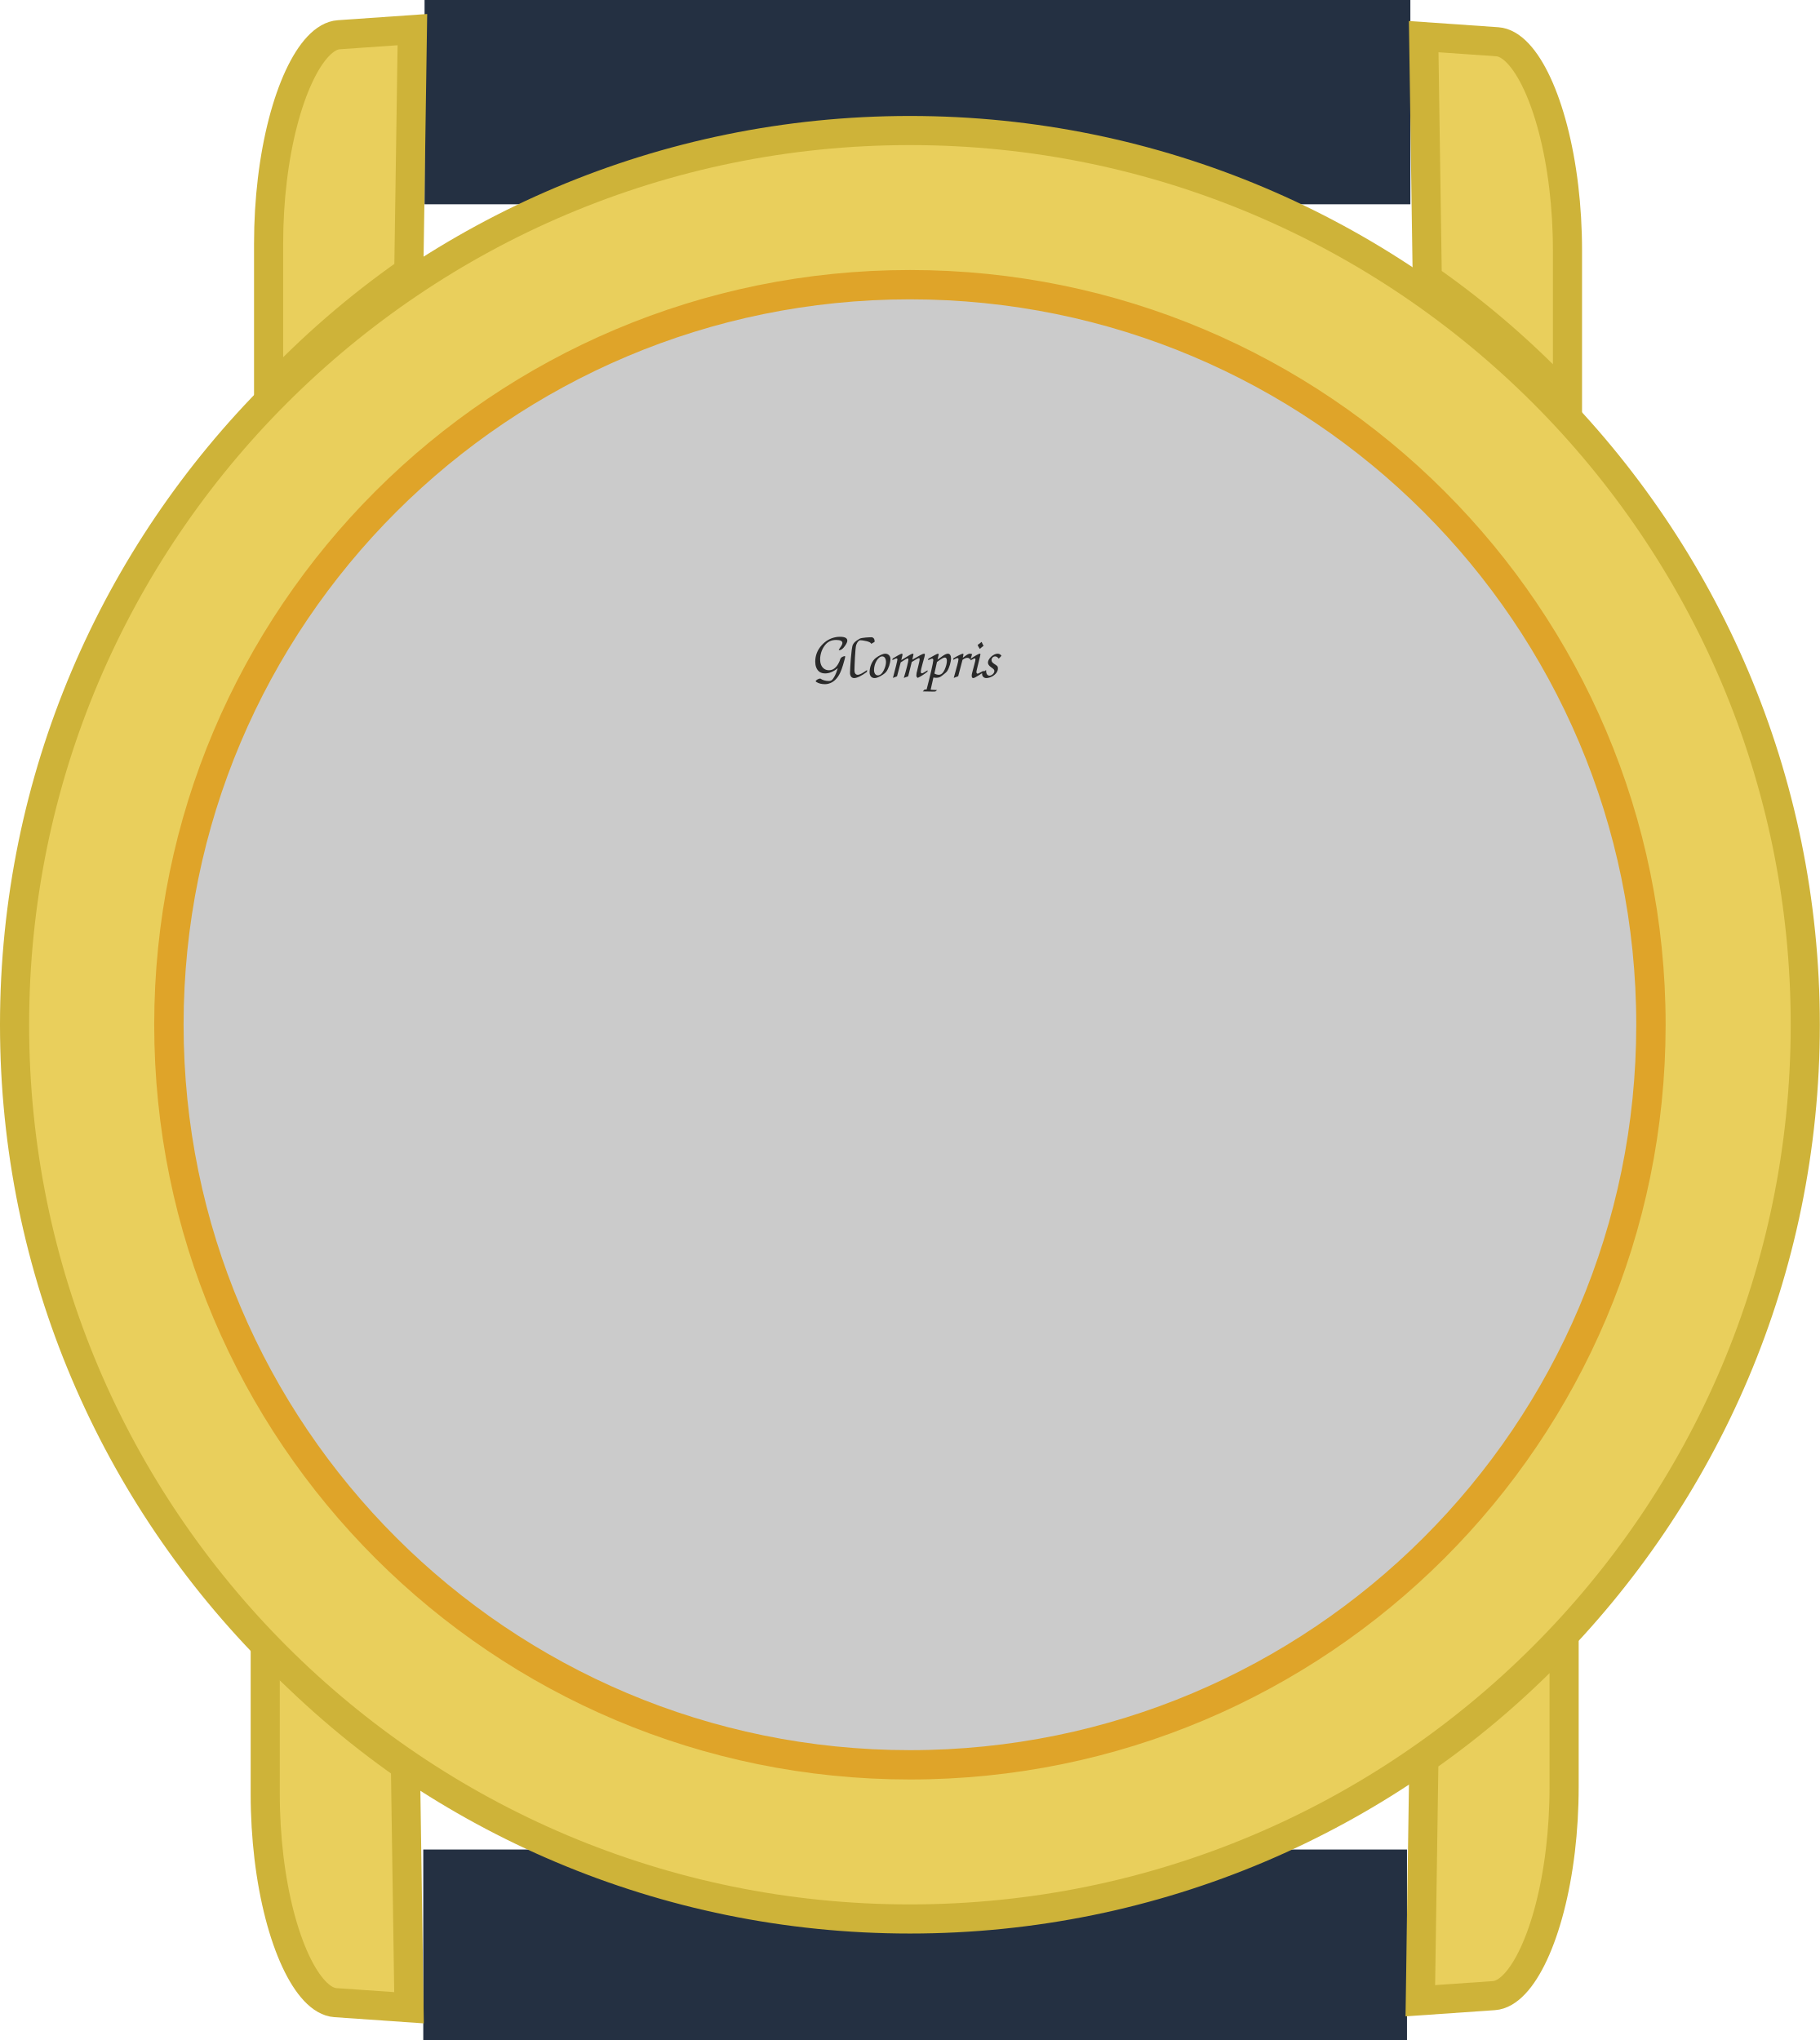
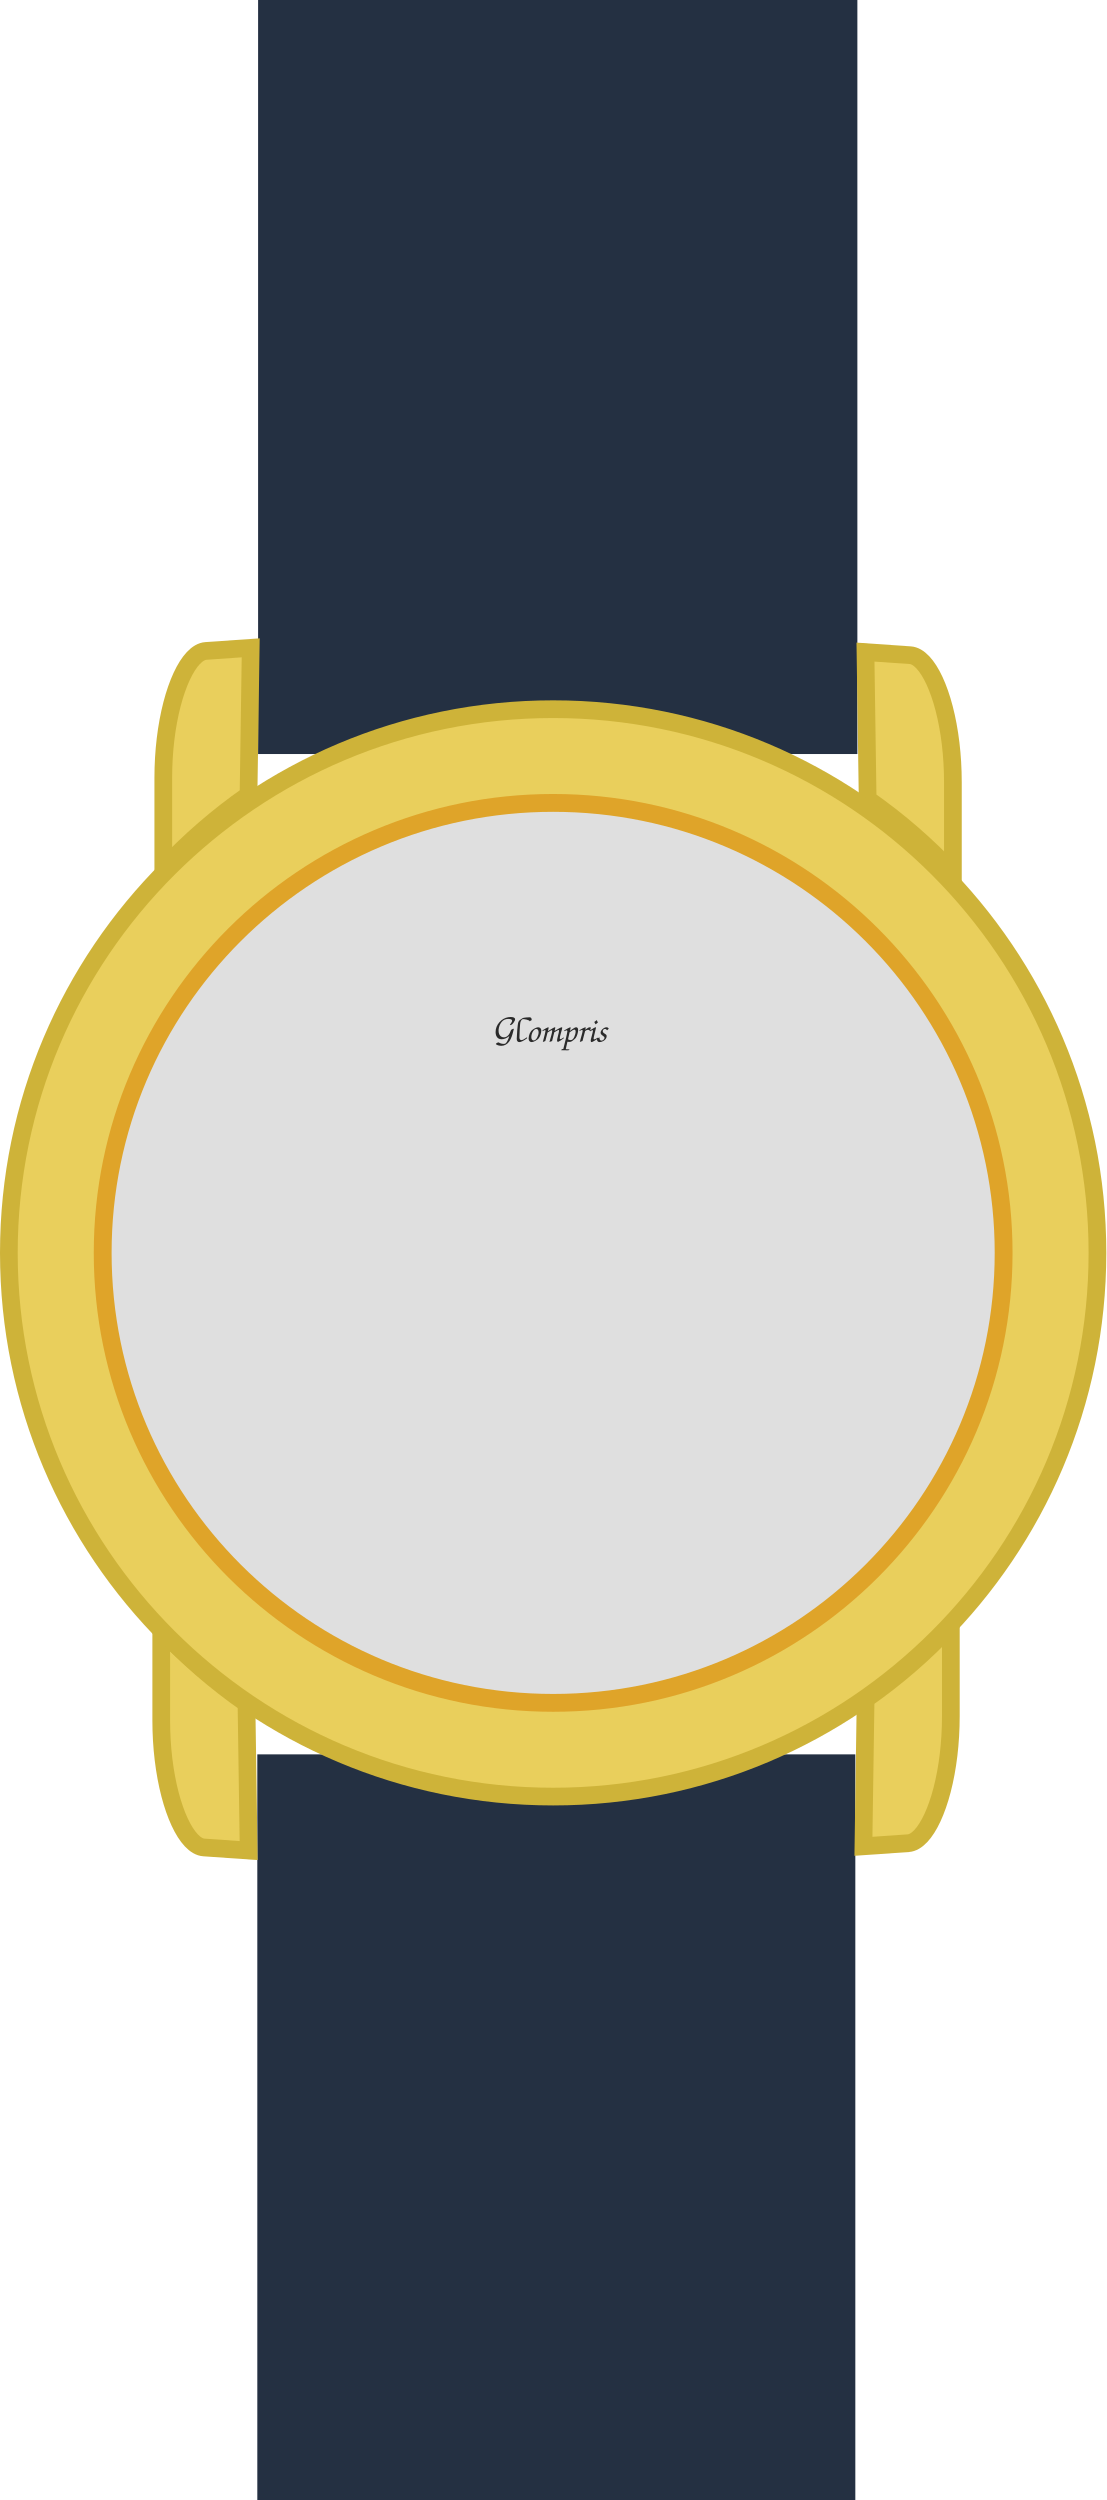
- <svg xmlns="http://www.w3.org/2000/svg" width="442.52" height="496.142" id="svg2738" version="1.0">
+ <svg xmlns="http://www.w3.org/2000/svg" width="442.52" height="1000" id="svg2738" version="1.0">
  <defs id="defs2740" />
-   <g id="layer1" transform="translate(8.156699,-1.992713)">
-     <path style="fill:#243042;fill-opacity:1;stroke:none" d="m 95.083,1.993 239.709,0 0,49.683 -239.709,0 z" id="rect16667" />
-     <path transform="scale(1,-1)" style="fill:#243042;fill-opacity:1;stroke:none" d="m 94.769,-498.135 239.204,0 0,46.326 -239.204,0 z" id="rect16669" />
-     <path style="fill:#e9cf5c;fill-opacity:1;stroke:#ceb339;stroke-width:7.083;stroke-linecap:butt;stroke-linejoin:miter;stroke-miterlimit:4;stroke-dasharray:none;stroke-opacity:1" d="M 92.121,9.198 74.221,10.441 C 67.451,10.911 60.492,25.397 58.061,45.772 57.48,50.636 57.158,55.835 57.158,61.26 l 0,36.335 C 67.437,86.59 78.866,76.678 91.252,68.034 Z" id="rect15647" />
-     <path style="fill:#e9cf5c;fill-opacity:1;stroke:#ceb339;stroke-width:7.083;stroke-linecap:butt;stroke-linejoin:miter;stroke-miterlimit:4;stroke-dasharray:none;stroke-opacity:1" d="m 337.216,488.585 17.9,-1.243 c 6.769,-0.47 13.729,-14.956 16.16,-35.331 0.58,-4.864 0.903,-10.064 0.903,-15.488 l 0,-36.335 c -10.279,11.005 -21.707,20.918 -34.094,29.561 z" id="path16673" />
-     <path style="fill:#e9cf5c;fill-opacity:1;stroke:#ceb339;stroke-width:7.083;stroke-linecap:butt;stroke-linejoin:miter;stroke-miterlimit:4;stroke-dasharray:none;stroke-opacity:1" d="m 91.301,490.292 -17.9,-1.243 c -6.769,-0.47 -13.729,-14.956 -16.16,-35.331 -0.58,-4.864 -0.903,-10.064 -0.903,-15.488 l 0,-36.335 c 10.279,11.005 21.707,20.918 34.094,29.561 z" id="path16671" />
-     <path style="fill:#e9cf5c;fill-opacity:1;stroke:#ceb339;stroke-width:7.083;stroke-linecap:butt;stroke-linejoin:miter;stroke-miterlimit:4;stroke-dasharray:none;stroke-opacity:1" d="m 338.036,10.904 17.9,1.243 c 6.769,0.47 13.729,14.956 16.16,35.331 0.58,4.864 0.903,10.064 0.903,15.488 l 0,36.335 C 362.719,88.297 351.291,78.384 338.904,69.741 Z" id="path16661" />
-     <path style="fill:#e9cf5c;fill-opacity:1;stroke:#ceb339;stroke-width:7.083;stroke-linecap:round;stroke-linejoin:round;stroke-miterlimit:4;stroke-dasharray:none;stroke-opacity:1" d="m 213.103,33.737 c -120.178,0 -217.719,97.434 -217.719,217.481 0,120.047 97.541,217.481 217.719,217.481 120.178,0 217.719,-97.434 217.719,-217.481 0,-120.047 -97.541,-217.481 -217.719,-217.481 z" id="path14625" />
-     <path style="fill:#cbcbcb;fill-opacity:1;stroke:#dfa429;stroke-width:6.842;stroke-linecap:round;stroke-linejoin:round;stroke-miterlimit:4;stroke-opacity:1;stroke-dasharray:none" id="path15633" d="M -37.387,-411.608 A 172.641,172.641 0 0 1 -210.028,-238.968 172.641,172.641 0 0 1 -382.668,-411.608 172.641,172.641 0 0 1 -210.028,-584.249 172.641,172.641 0 0 1 -37.387,-411.608 Z" transform="matrix(1.04372,0,0,1.042578,432.3135,680.3519)" />
-     <path id="text2481" style="font-size:14px;font-style:normal;font-variant:normal;font-weight:bold;font-stretch:normal;text-align:start;line-height:100%;writing-mode:lr-tb;text-anchor:start;fill:#2a2a2a;fill-opacity:1;stroke:none;font-family:cmsy10" d="m 195.568,164.499 c -1.064,0.848 -2.086,1.273 -3.066,1.273 -1.092,0 -1.825,-0.499 -2.198,-1.496 -0.149,-0.401 -0.224,-0.853 -0.224,-1.357 0,-1.492 0.513,-2.816 1.54,-3.972 0.971,-1.091 2.137,-1.757 3.5,-2 0.317,-0.056 0.639,-0.084 0.966,-0.084 1.195,1e-5 1.792,0.312 1.792,0.937 -1e-5,0.317 -0.196,0.751 -0.588,1.301 -0.467,0.671 -0.91,1.007 -1.33,1.007 -0.103,1e-5 -0.154,-0.033 -0.154,-0.098 -1e-5,-0.047 0.047,-0.121 0.14,-0.224 l 0.49,-0.727 c 0.168,-0.289 0.252,-0.513 0.252,-0.671 -1e-5,-0.503 -0.509,-0.755 -1.526,-0.755 -1.12,1e-5 -2.002,0.396 -2.646,1.189 -0.709,0.876 -1.12,1.907 -1.232,3.091 -0.009,0.14 -0.014,0.275 -0.014,0.406 0,1.081 0.322,1.855 0.966,2.321 0.336,0.242 0.733,0.364 1.19,0.364 0.952,0 1.731,-0.578 2.338,-1.734 0.168,-0.308 0.303,-0.634 0.406,-0.979 0.084,-0.289 0.355,-0.513 0.812,-0.671 l 0.014,0 c 0.103,-0.037 0.177,-0.056 0.224,-0.056 0.103,1e-5 0.154,0.042 0.154,0.126 -1e-5,0.14 -0.177,0.811 -0.532,2.014 -0.224,0.764 -0.462,1.408 -0.714,1.93 -0.672,1.436 -1.619,2.317 -2.842,2.643 -0.28,0.075 -0.56,0.112 -0.84,0.112 -0.821,0 -1.507,-0.172 -2.058,-0.517 -0.131,-0.084 -0.196,-0.145 -0.196,-0.182 0,-0.121 0.131,-0.266 0.392,-0.434 0.243,-0.149 0.485,-0.228 0.728,-0.238 0.588,0.401 1.274,0.601 2.058,0.601 0.327,0 0.583,-0.079 0.77,-0.238 0.187,-0.168 0.392,-0.457 0.616,-0.867 0.317,-0.578 0.588,-1.249 0.812,-2.014 m 7.114,0.448 c -1.078,0.769 -1.82,1.161 -2.268,1.161 -0.504,0 -0.798,-0.392 -0.798,-1.063 0,-0.671 0.168,-5.566 0.434,-6.224 0.28,-0.741 0.644,-1.119 1.05,-1.119 0.336,0 2.518,0.266 2.588,0.881 l 0.812,-0.475 c 0.014,-0.07 0.014,-0.14 0.014,-0.154 0,-0.601 -0.308,-0.979 -0.798,-0.979 -0.252,0 -2.406,0.056 -2.91,0.392 -1.05,0.657 -1.274,0.867 -1.582,1.44 -0.392,0.755 -0.686,5.944 -0.686,6.811 0,0.811 0.378,1.287 1.022,1.287 0.672,0 1.82,-0.559 3.094,-1.51 l 0.028,-0.448 m 4.422,-3.972 c -0.56,0 -1.456,0.406 -2.282,1.021 -0.896,0.671 -1.526,2.126 -1.526,3.51 0,0.853 0.476,1.398 1.218,1.398 0.392,0 0.784,-0.14 1.428,-0.475 0.7,-0.392 1.162,-0.741 1.414,-1.077 0.56,-0.755 1.008,-2.126 1.008,-3.091 0,-0.755 -0.518,-1.287 -1.26,-1.287 m -0.728,0.657 c 0.56,0 0.91,0.545 0.91,1.384 0,0.587 -0.196,1.315 -0.546,2 -0.392,0.797 -0.896,1.231 -1.428,1.231 -0.574,0 -0.938,-0.517 -0.938,-1.315 0,-1.622 1.022,-3.3 2.002,-3.3 m 3.589,4.853 0.896,-3.398 c 0.938,-0.629 1.512,-0.965 1.694,-0.965 0.112,0 0.182,0.126 0.182,0.308 0,0.42 -0.532,2.545 -1.12,4.433 l 1.064,-0.378 0.868,-3.496 c 0.812,-0.517 1.568,-0.937 1.736,-0.937 0.112,0 0.182,0.098 0.182,0.266 0,0.308 -0.126,0.881 -0.504,2.377 -0.224,0.867 -0.294,1.217 -0.294,1.538 0,0.294 0.084,0.448 0.336,0.629 0.826,-0.406 1.526,-0.853 2.38,-1.524 l 0,-0.322 c -0.14,0.07 -0.294,0.168 -0.476,0.294 -0.504,0.322 -0.742,0.434 -0.91,0.434 -0.154,0 -0.252,-0.14 -0.252,-0.378 0,-0.308 0.182,-1.105 0.462,-2.084 0.42,-1.44 0.532,-1.888 0.532,-2.098 0,-0.14 -0.084,-0.21 -0.224,-0.21 -0.252,0 -1.12,0.448 -2.828,1.454 0.042,-0.154 0.056,-0.266 0.07,-0.322 0.168,-0.699 0.21,-0.895 0.21,-0.979 0,-0.098 -0.07,-0.154 -0.182,-0.154 -0.21,0 -0.938,0.392 -2.338,1.287 l -0.448,0.28 c 0.252,-1.021 0.308,-1.273 0.308,-1.37 0,-0.112 -0.084,-0.196 -0.21,-0.196 -0.168,0 -1.274,0.601 -2.184,1.175 l -0.098,0.392 c 0.77,-0.378 0.882,-0.42 1.036,-0.42 0.126,0 0.21,0.112 0.21,0.266 0,0.224 -0.504,2.293 -1.092,4.475 l 0.994,-0.378 m 6.694,3.216 -0.42,0.448 c 0.406,0.014 1.96,0.042 2.38,0.042 0.112,0 0.308,0 0.658,-0.014 l 0.434,-0.35 -1.568,-0.084 0.672,-2.979 c 0.28,0.056 0.434,0.07 0.672,0.07 0.616,0 0.952,-0.126 1.512,-0.573 0.714,-0.545 0.98,-0.797 1.162,-1.049 0.49,-0.713 0.938,-2.21 0.938,-3.119 0,-0.671 -0.294,-1.119 -0.756,-1.119 -0.336,0 -0.812,0.21 -1.386,0.629 l -1.148,0.825 c 0.042,-0.154 0.07,-0.308 0.098,-0.392 0.126,-0.531 0.196,-0.825 0.196,-0.881 0,-0.084 -0.098,-0.182 -0.196,-0.182 -0.14,0 -1.274,0.601 -2.31,1.217 l -0.084,0.364 c 0.182,-0.07 0.35,-0.14 0.406,-0.168 0.406,-0.182 0.49,-0.21 0.602,-0.21 0.168,0 0.266,0.14 0.266,0.392 0,0.503 -0.84,4.139 -1.624,7.104 l -0.504,0.028 m 2.394,-3.902 c 0.196,-0.937 0.378,-1.706 0.518,-2.307 0.014,-0.07 0.056,-0.252 0.112,-0.503 1.162,-0.839 1.582,-1.077 1.946,-1.077 0.28,0 0.462,0.308 0.462,0.769 0,0.629 -0.196,1.412 -0.546,2.182 -0.378,0.825 -0.854,1.245 -1.428,1.245 -0.35,0 -0.728,-0.112 -1.064,-0.308 m 4.71,1.063 1.078,-0.406 1.05,-3.986 c 0.476,-0.35 0.798,-0.489 1.176,-0.489 0.308,0 0.49,0.112 0.742,0.434 l 0.42,-1.329 c -0.266,-0.084 -0.378,-0.112 -0.518,-0.112 -0.252,0 -0.546,0.126 -0.924,0.392 l -0.826,0.601 c 0.014,-0.112 0.042,-0.182 0.042,-0.224 0.112,-0.461 0.126,-0.545 0.126,-0.615 0,-0.084 -0.084,-0.154 -0.182,-0.154 -0.182,0 -1.414,0.601 -2.268,1.119 l -0.042,0.378 c 0.756,-0.392 0.84,-0.42 1.008,-0.42 0.182,0 0.266,0.098 0.266,0.294 0,0.196 -0.14,0.853 -0.308,1.454 l -0.84,3.063 m 6.339,-7.048 c 0.406,-0.364 0.434,-0.392 0.91,-0.755 -0.084,-0.168 -0.154,-0.28 -0.182,-0.322 -0.084,-0.168 -0.098,-0.182 -0.21,-0.448 -0.028,-0.056 -0.056,-0.112 -0.084,-0.182 -0.07,0.056 -0.154,0.112 -0.196,0.154 -0.056,0.056 -0.168,0.14 -0.308,0.252 -0.07,0.056 -0.168,0.126 -0.294,0.21 -0.056,0.042 -0.112,0.084 -0.168,0.112 0.098,0.308 0.224,0.531 0.532,0.979 m 0.966,5.286 c -1.33,0.713 -1.358,0.727 -1.54,0.727 -0.154,0 -0.252,-0.154 -0.252,-0.392 0,-0.14 0.042,-0.406 0.126,-0.713 0.714,-2.937 0.854,-3.496 0.854,-3.608 0,-0.084 -0.07,-0.14 -0.168,-0.14 -0.238,0 -1.064,0.462 -2.212,1.231 l -0.028,0.392 c 0.826,-0.448 0.896,-0.475 1.022,-0.475 0.112,0 0.168,0.084 0.168,0.252 0,0.182 -0.042,0.378 -0.252,1.175 -0.658,2.447 -0.658,2.447 -0.658,2.797 0,0.336 0.14,0.559 0.336,0.559 0.238,0 0.616,-0.182 1.358,-0.657 0.266,-0.168 0.532,-0.336 0.798,-0.517 0.126,-0.07 0.252,-0.154 0.392,-0.238 l 0.056,-0.392 m -0.389,0.462 c -0.014,0.126 -0.028,0.238 -0.028,0.322 0,0.601 0.42,1.021 1.036,1.021 0.434,0 1.036,-0.182 1.484,-0.434 0.826,-0.475 1.33,-1.189 1.33,-1.888 0,-0.517 -0.098,-0.629 -0.882,-1.119 -0.476,-0.308 -0.672,-0.573 -0.672,-0.937 0,-0.475 0.406,-0.895 0.882,-0.895 0.322,0 0.56,0.154 0.868,0.545 0.476,-0.462 0.476,-0.462 0.658,-0.727 -0.28,-0.336 -0.546,-0.475 -0.938,-0.475 -1.022,0 -2.338,1.217 -2.338,2.14 0,0.434 0.224,0.769 0.756,1.147 0.7,0.489 0.798,0.615 0.798,0.965 0,0.503 -0.644,1.091 -1.19,1.091 -0.308,0 -0.546,-0.168 -0.686,-0.475 -0.098,-0.21 -0.126,-0.42 -0.14,-0.895 -0.154,0.112 -0.266,0.182 -0.322,0.224 -0.112,0.07 -0.238,0.14 -0.364,0.224 l -0.252,0.168" />
+   <g id="layer1" transform="translate(8.156699,501.8651)">
+     <path style="fill:#243042;fill-opacity:1;stroke:none;stroke-width:2.464" d="M 95.083,-501.865 H 334.792 v 301.612 H 95.083 Z" id="rect16667" />
+     <path style="fill:#243042;fill-opacity:1;stroke:none;stroke-width:2.537" d="M 94.769,498.135 H 333.973 V 199.88 H 94.769 Z" id="rect16669" />
+     <path style="fill:#e9cf5c;fill-opacity:1;stroke:#ceb339;stroke-width:7.083;stroke-linecap:butt;stroke-linejoin:miter;stroke-miterlimit:4;stroke-dasharray:none;stroke-opacity:1" d="m 92.121,-242.731 -17.9,1.243 c -6.769,0.47 -13.729,14.956 -16.16,35.331 -0.58,4.864 -0.903,10.064 -0.903,15.488 v 36.335 c 10.279,-11.005 21.707,-20.918 34.094,-29.561 z" id="rect15647" />
+     <path style="fill:#e9cf5c;fill-opacity:1;stroke:#ceb339;stroke-width:7.083;stroke-linecap:butt;stroke-linejoin:miter;stroke-miterlimit:4;stroke-dasharray:none;stroke-opacity:1" d="m 337.216,236.656 17.9,-1.243 c 6.769,-0.47 13.729,-14.956 16.16,-35.331 0.58,-4.864 0.903,-10.064 0.903,-15.488 v -36.335 c -10.279,11.005 -21.707,20.918 -34.094,29.561 z" id="path16673" />
+     <path style="fill:#e9cf5c;fill-opacity:1;stroke:#ceb339;stroke-width:7.083;stroke-linecap:butt;stroke-linejoin:miter;stroke-miterlimit:4;stroke-dasharray:none;stroke-opacity:1" d="m 91.301,238.363 -17.9,-1.243 c -6.769,-0.47 -13.729,-14.956 -16.16,-35.331 -0.58,-4.864 -0.903,-10.064 -0.903,-15.488 v -36.335 c 10.279,11.005 21.707,20.918 34.094,29.561 z" id="path16671" />
+     <path style="fill:#e9cf5c;fill-opacity:1;stroke:#ceb339;stroke-width:7.083;stroke-linecap:butt;stroke-linejoin:miter;stroke-miterlimit:4;stroke-dasharray:none;stroke-opacity:1" d="m 338.036,-241.025 17.9,1.243 c 6.769,0.47 13.729,14.956 16.16,35.331 0.58,4.864 0.903,10.064 0.903,15.488 v 36.335 c -10.279,-11.005 -21.707,-20.918 -34.094,-29.561 z" id="path16661" />
+     <path style="fill:#e9cf5c;fill-opacity:1;stroke:#ceb339;stroke-width:7.083;stroke-linecap:round;stroke-linejoin:round;stroke-miterlimit:4;stroke-dasharray:none;stroke-opacity:1" d="m 213.103,-218.192 c -120.178,0 -217.719,97.434 -217.719,217.481 0,120.047 97.541,217.481 217.719,217.481 120.178,0 217.719,-97.434 217.719,-217.481 0,-120.047 -97.541,-217.481 -217.719,-217.481 z" id="path14625" />
+     <ellipse style="fill:#dfdfdf;fill-opacity:1;stroke:#dfa429;stroke-width:7.137;stroke-linecap:round;stroke-linejoin:round;stroke-miterlimit:4;stroke-dasharray:none;stroke-opacity:1" id="path15633" cx="213.103" cy="-0.711" rx="180.188" ry="179.991" />
+     <path id="text2481" style="font-style:normal;font-variant:normal;font-weight:bold;font-stretch:normal;font-size:14px;line-height:100%;font-family:cmsy10;text-align:start;writing-mode:lr-tb;text-anchor:start;fill:#2a2a2a;fill-opacity:1;stroke:none" d="m 195.568,-87.43 c -1.064,0.848 -2.086,1.273 -3.066,1.273 -1.092,0 -1.825,-0.499 -2.198,-1.496 -0.149,-0.401 -0.224,-0.853 -0.224,-1.357 0,-1.492 0.513,-2.816 1.54,-3.972 0.971,-1.091 2.137,-1.757 3.5,-2 0.317,-0.056 0.639,-0.084 0.966,-0.084 1.195,1e-5 1.792,0.312 1.792,0.937 -1e-5,0.317 -0.196,0.751 -0.588,1.301 -0.467,0.671 -0.91,1.007 -1.33,1.007 -0.103,1e-5 -0.154,-0.033 -0.154,-0.098 -1e-5,-0.047 0.047,-0.121 0.14,-0.224 l 0.49,-0.727 c 0.168,-0.289 0.252,-0.513 0.252,-0.671 -1e-5,-0.503 -0.509,-0.755 -1.526,-0.755 -1.12,1e-5 -2.002,0.396 -2.646,1.189 -0.709,0.876 -1.12,1.907 -1.232,3.091 -0.009,0.14 -0.014,0.275 -0.014,0.406 0,1.081 0.322,1.855 0.966,2.321 0.336,0.242 0.733,0.364 1.19,0.364 0.952,0 1.731,-0.578 2.338,-1.734 0.168,-0.308 0.303,-0.634 0.406,-0.979 0.084,-0.289 0.355,-0.513 0.812,-0.671 h 0.014 c 0.103,-0.037 0.177,-0.056 0.224,-0.056 0.103,1e-5 0.154,0.042 0.154,0.126 -1e-5,0.14 -0.177,0.811 -0.532,2.014 -0.224,0.764 -0.462,1.408 -0.714,1.93 -0.672,1.436 -1.619,2.317 -2.842,2.643 -0.28,0.075 -0.56,0.112 -0.84,0.112 -0.821,0 -1.507,-0.172 -2.058,-0.517 -0.131,-0.084 -0.196,-0.145 -0.196,-0.182 0,-0.121 0.131,-0.266 0.392,-0.434 0.243,-0.149 0.485,-0.228 0.728,-0.238 0.588,0.401 1.274,0.601 2.058,0.601 0.327,0 0.583,-0.079 0.77,-0.238 0.187,-0.168 0.392,-0.457 0.616,-0.867 0.317,-0.578 0.588,-1.249 0.812,-2.014 m 7.114,0.448 c -1.078,0.769 -1.82,1.161 -2.268,1.161 -0.504,0 -0.798,-0.392 -0.798,-1.063 0,-0.671 0.168,-5.566 0.434,-6.224 0.28,-0.741 0.644,-1.119 1.05,-1.119 0.336,0 2.518,0.266 2.588,0.881 l 0.812,-0.475 c 0.014,-0.07 0.014,-0.14 0.014,-0.154 0,-0.601 -0.308,-0.979 -0.798,-0.979 -0.252,0 -2.406,0.056 -2.91,0.392 -1.05,0.657 -1.274,0.867 -1.582,1.44 -0.392,0.755 -0.686,5.944 -0.686,6.811 0,0.811 0.378,1.287 1.022,1.287 0.672,0 1.82,-0.559 3.094,-1.51 l 0.028,-0.448 m 4.422,-3.972 c -0.56,0 -1.456,0.406 -2.282,1.021 -0.896,0.671 -1.526,2.126 -1.526,3.51 0,0.853 0.476,1.398 1.218,1.398 0.392,0 0.784,-0.14 1.428,-0.475 0.7,-0.392 1.162,-0.741 1.414,-1.077 0.56,-0.755 1.008,-2.126 1.008,-3.091 0,-0.755 -0.518,-1.287 -1.26,-1.287 m -0.728,0.657 c 0.56,0 0.91,0.545 0.91,1.384 0,0.587 -0.196,1.315 -0.546,2 -0.392,0.797 -0.896,1.231 -1.428,1.231 -0.574,0 -0.938,-0.517 -0.938,-1.315 0,-1.622 1.022,-3.3 2.002,-3.3 m 3.589,4.853 0.896,-3.398 c 0.938,-0.629 1.512,-0.965 1.694,-0.965 0.112,0 0.182,0.126 0.182,0.308 0,0.42 -0.532,2.545 -1.12,4.433 l 1.064,-0.378 0.868,-3.496 c 0.812,-0.517 1.568,-0.937 1.736,-0.937 0.112,0 0.182,0.098 0.182,0.266 0,0.308 -0.126,0.881 -0.504,2.377 -0.224,0.867 -0.294,1.217 -0.294,1.538 0,0.294 0.084,0.448 0.336,0.629 0.826,-0.406 1.526,-0.853 2.38,-1.524 v -0.322 c -0.14,0.07 -0.294,0.168 -0.476,0.294 -0.504,0.322 -0.742,0.434 -0.91,0.434 -0.154,0 -0.252,-0.14 -0.252,-0.378 0,-0.308 0.182,-1.105 0.462,-2.084 0.42,-1.44 0.532,-1.888 0.532,-2.098 0,-0.14 -0.084,-0.21 -0.224,-0.21 -0.252,0 -1.12,0.448 -2.828,1.454 0.042,-0.154 0.056,-0.266 0.07,-0.322 0.168,-0.699 0.21,-0.895 0.21,-0.979 0,-0.098 -0.07,-0.154 -0.182,-0.154 -0.21,0 -0.938,0.392 -2.338,1.287 l -0.448,0.28 c 0.252,-1.021 0.308,-1.273 0.308,-1.37 0,-0.112 -0.084,-0.196 -0.21,-0.196 -0.168,0 -1.274,0.601 -2.184,1.175 l -0.098,0.392 c 0.77,-0.378 0.882,-0.42 1.036,-0.42 0.126,0 0.21,0.112 0.21,0.266 0,0.224 -0.504,2.293 -1.092,4.475 l 0.994,-0.378 m 6.694,3.216 -0.42,0.448 c 0.406,0.014 1.96,0.042 2.38,0.042 0.112,0 0.308,0 0.658,-0.014 l 0.434,-0.35 -1.568,-0.084 0.672,-2.979 c 0.28,0.056 0.434,0.07 0.672,0.07 0.616,0 0.952,-0.126 1.512,-0.573 0.714,-0.545 0.98,-0.797 1.162,-1.049 0.49,-0.713 0.938,-2.21 0.938,-3.119 0,-0.671 -0.294,-1.119 -0.756,-1.119 -0.336,0 -0.812,0.21 -1.386,0.629 l -1.148,0.825 c 0.042,-0.154 0.07,-0.308 0.098,-0.392 0.126,-0.531 0.196,-0.825 0.196,-0.881 0,-0.084 -0.098,-0.182 -0.196,-0.182 -0.14,0 -1.274,0.601 -2.31,1.217 l -0.084,0.364 c 0.182,-0.07 0.35,-0.14 0.406,-0.168 0.406,-0.182 0.49,-0.21 0.602,-0.21 0.168,0 0.266,0.14 0.266,0.392 0,0.503 -0.84,4.139 -1.624,7.104 l -0.504,0.028 m 2.394,-3.902 c 0.196,-0.937 0.378,-1.706 0.518,-2.307 0.014,-0.07 0.056,-0.252 0.112,-0.503 1.162,-0.839 1.582,-1.077 1.946,-1.077 0.28,0 0.462,0.308 0.462,0.769 0,0.629 -0.196,1.412 -0.546,2.182 -0.378,0.825 -0.854,1.245 -1.428,1.245 -0.35,0 -0.728,-0.112 -1.064,-0.308 m 4.71,1.063 1.078,-0.406 1.05,-3.986 c 0.476,-0.35 0.798,-0.489 1.176,-0.489 0.308,0 0.49,0.112 0.742,0.434 l 0.42,-1.329 c -0.266,-0.084 -0.378,-0.112 -0.518,-0.112 -0.252,0 -0.546,0.126 -0.924,0.392 l -0.826,0.601 c 0.014,-0.112 0.042,-0.182 0.042,-0.224 0.112,-0.461 0.126,-0.545 0.126,-0.615 0,-0.084 -0.084,-0.154 -0.182,-0.154 -0.182,0 -1.414,0.601 -2.268,1.119 l -0.042,0.378 c 0.756,-0.392 0.84,-0.42 1.008,-0.42 0.182,0 0.266,0.098 0.266,0.294 0,0.196 -0.14,0.853 -0.308,1.454 l -0.84,3.063 m 6.339,-7.048 c 0.406,-0.364 0.434,-0.392 0.91,-0.755 -0.084,-0.168 -0.154,-0.28 -0.182,-0.322 -0.084,-0.168 -0.098,-0.182 -0.21,-0.448 -0.028,-0.056 -0.056,-0.112 -0.084,-0.182 -0.07,0.056 -0.154,0.112 -0.196,0.154 -0.056,0.056 -0.168,0.14 -0.308,0.252 -0.07,0.056 -0.168,0.126 -0.294,0.21 -0.056,0.042 -0.112,0.084 -0.168,0.112 0.098,0.308 0.224,0.531 0.532,0.979 m 0.966,5.286 c -1.33,0.713 -1.358,0.727 -1.54,0.727 -0.154,0 -0.252,-0.154 -0.252,-0.392 0,-0.14 0.042,-0.406 0.126,-0.713 0.714,-2.937 0.854,-3.496 0.854,-3.608 0,-0.084 -0.07,-0.14 -0.168,-0.14 -0.238,0 -1.064,0.462 -2.212,1.231 l -0.028,0.392 c 0.826,-0.448 0.896,-0.475 1.022,-0.475 0.112,0 0.168,0.084 0.168,0.252 0,0.182 -0.042,0.378 -0.252,1.175 -0.658,2.447 -0.658,2.447 -0.658,2.797 0,0.336 0.14,0.559 0.336,0.559 0.238,0 0.616,-0.182 1.358,-0.657 0.266,-0.168 0.532,-0.336 0.798,-0.517 0.126,-0.07 0.252,-0.154 0.392,-0.238 l 0.056,-0.392 m -0.389,0.462 c -0.014,0.126 -0.028,0.238 -0.028,0.322 0,0.601 0.42,1.021 1.036,1.021 0.434,0 1.036,-0.182 1.484,-0.434 0.826,-0.475 1.33,-1.189 1.33,-1.888 0,-0.517 -0.098,-0.629 -0.882,-1.119 -0.476,-0.308 -0.672,-0.573 -0.672,-0.937 0,-0.475 0.406,-0.895 0.882,-0.895 0.322,0 0.56,0.154 0.868,0.545 0.476,-0.462 0.476,-0.462 0.658,-0.727 -0.28,-0.336 -0.546,-0.475 -0.938,-0.475 -1.022,0 -2.338,1.217 -2.338,2.14 0,0.434 0.224,0.769 0.756,1.147 0.7,0.489 0.798,0.615 0.798,0.965 0,0.503 -0.644,1.091 -1.19,1.091 -0.308,0 -0.546,-0.168 -0.686,-0.475 -0.098,-0.21 -0.126,-0.42 -0.14,-0.895 -0.154,0.112 -0.266,0.182 -0.322,0.224 -0.112,0.07 -0.238,0.14 -0.364,0.224 l -0.252,0.168" />
  </g>
</svg>
